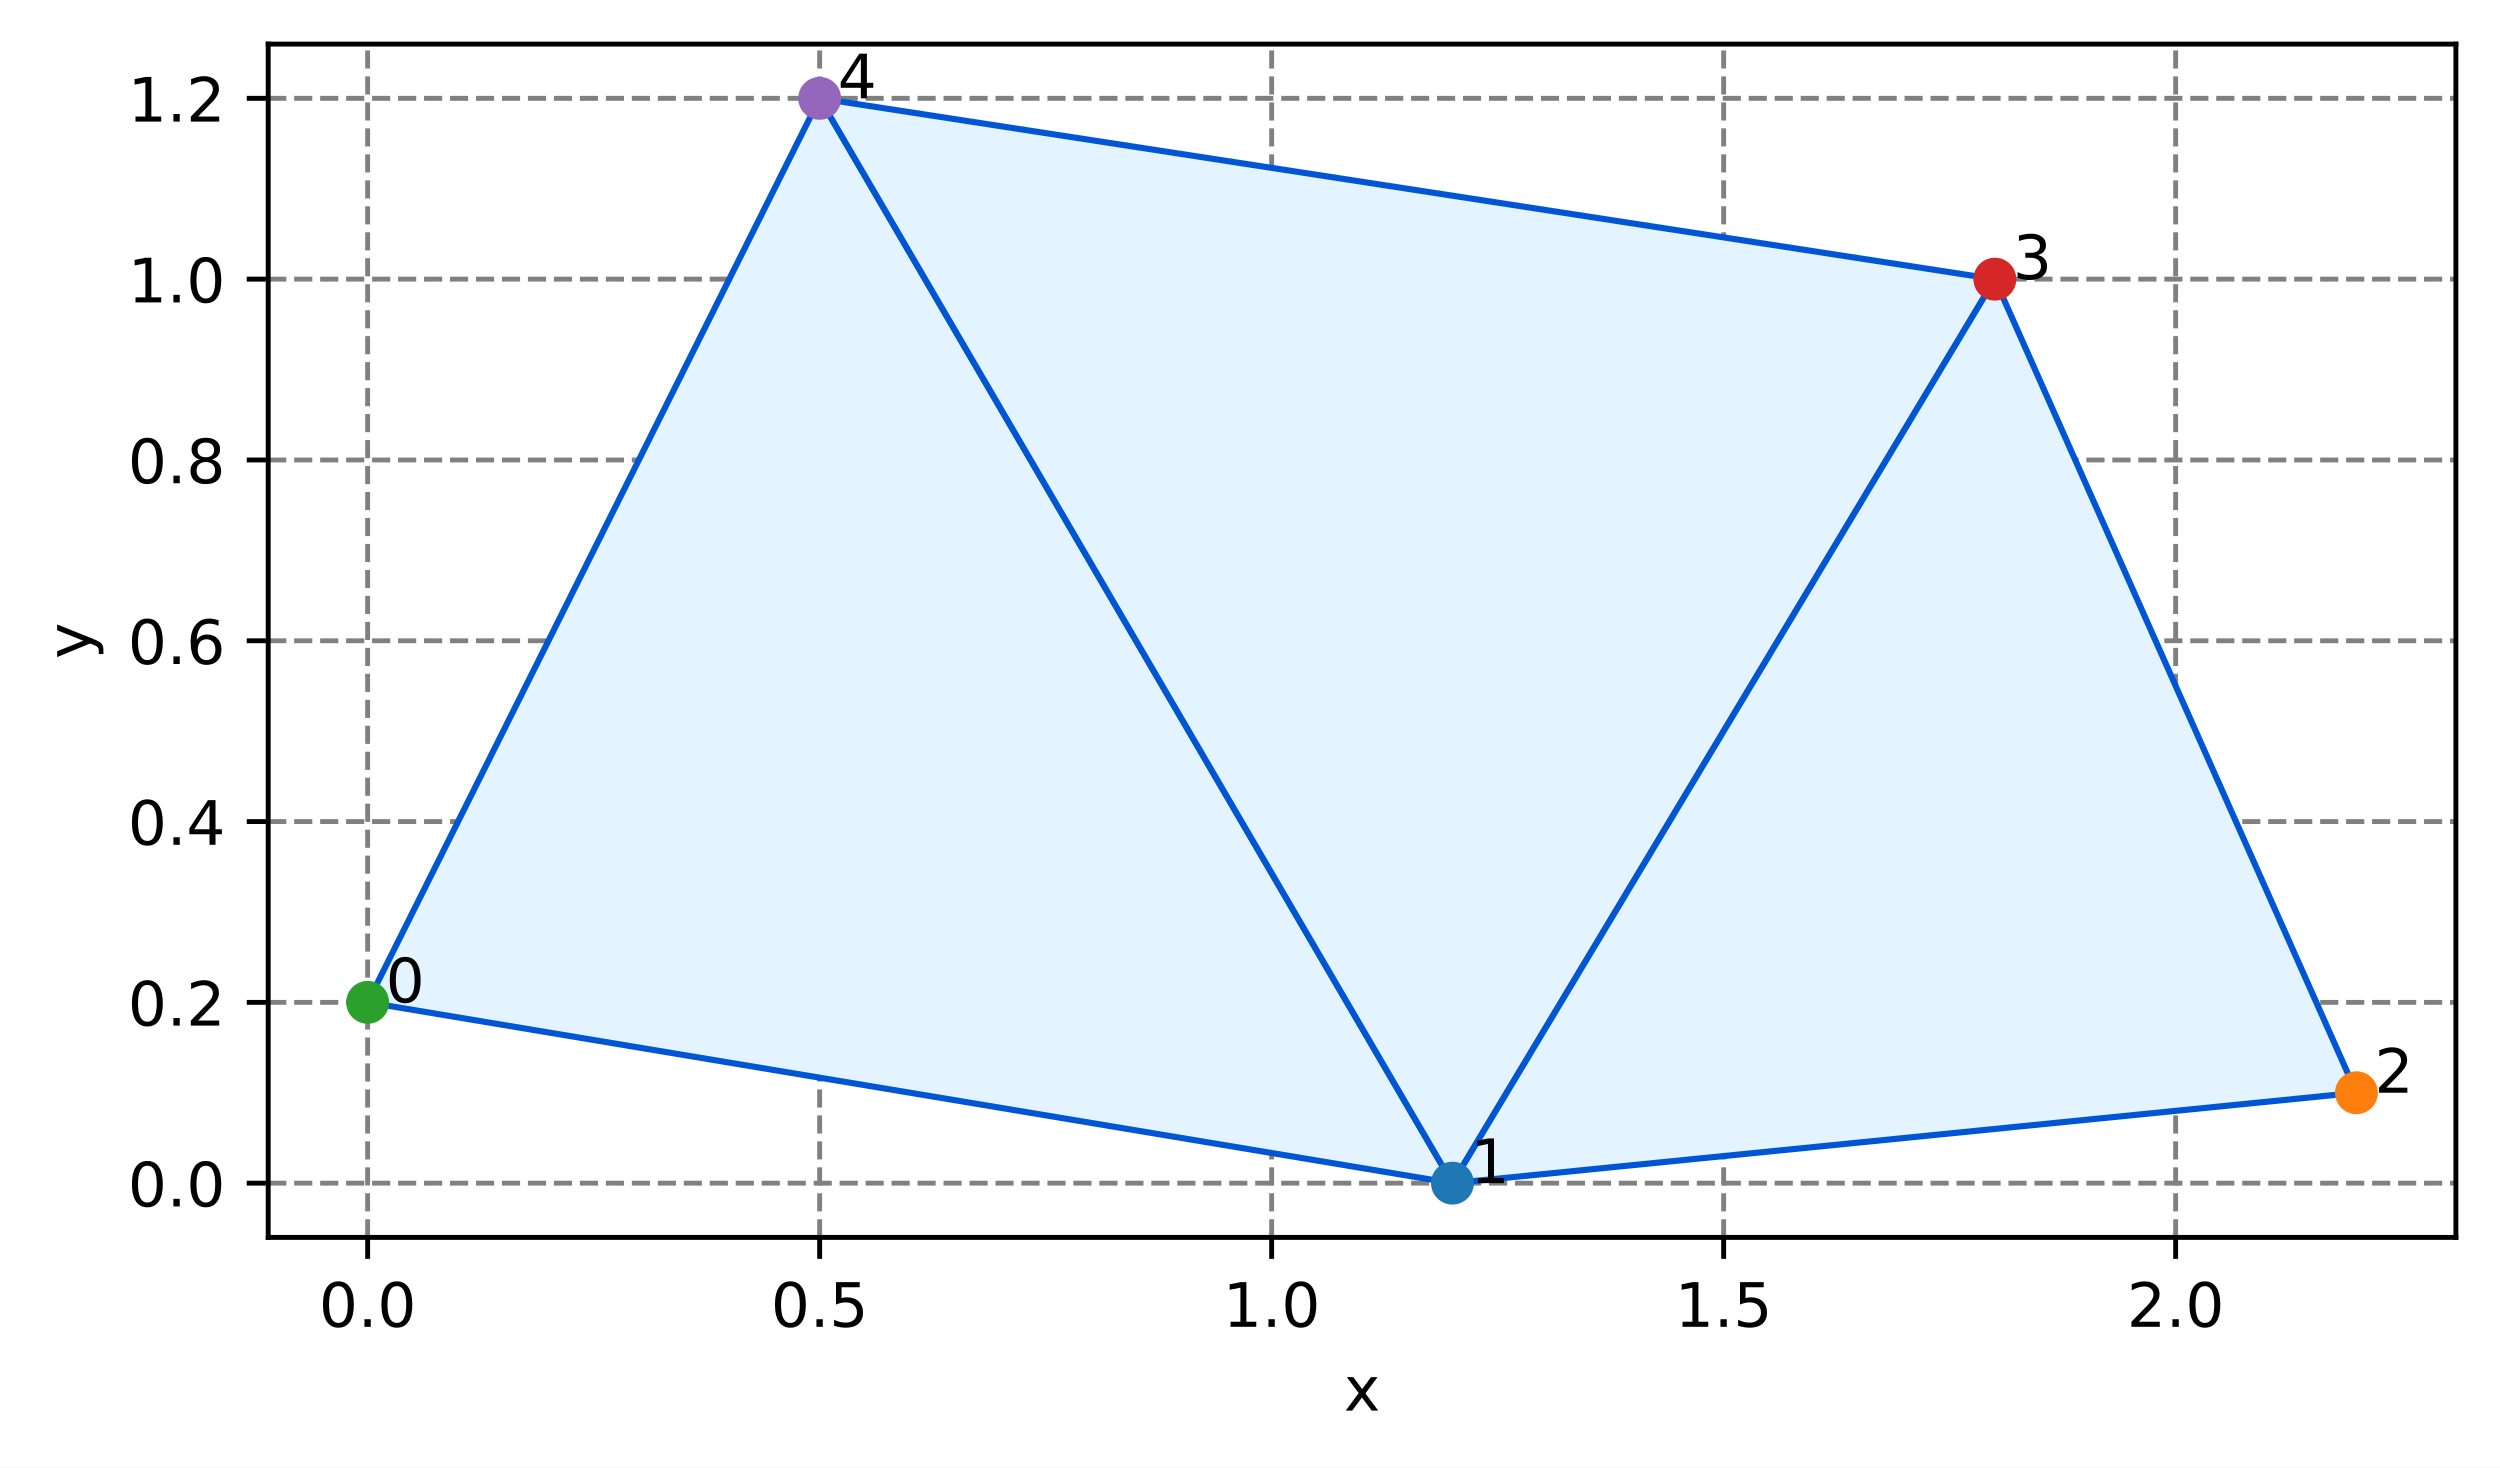
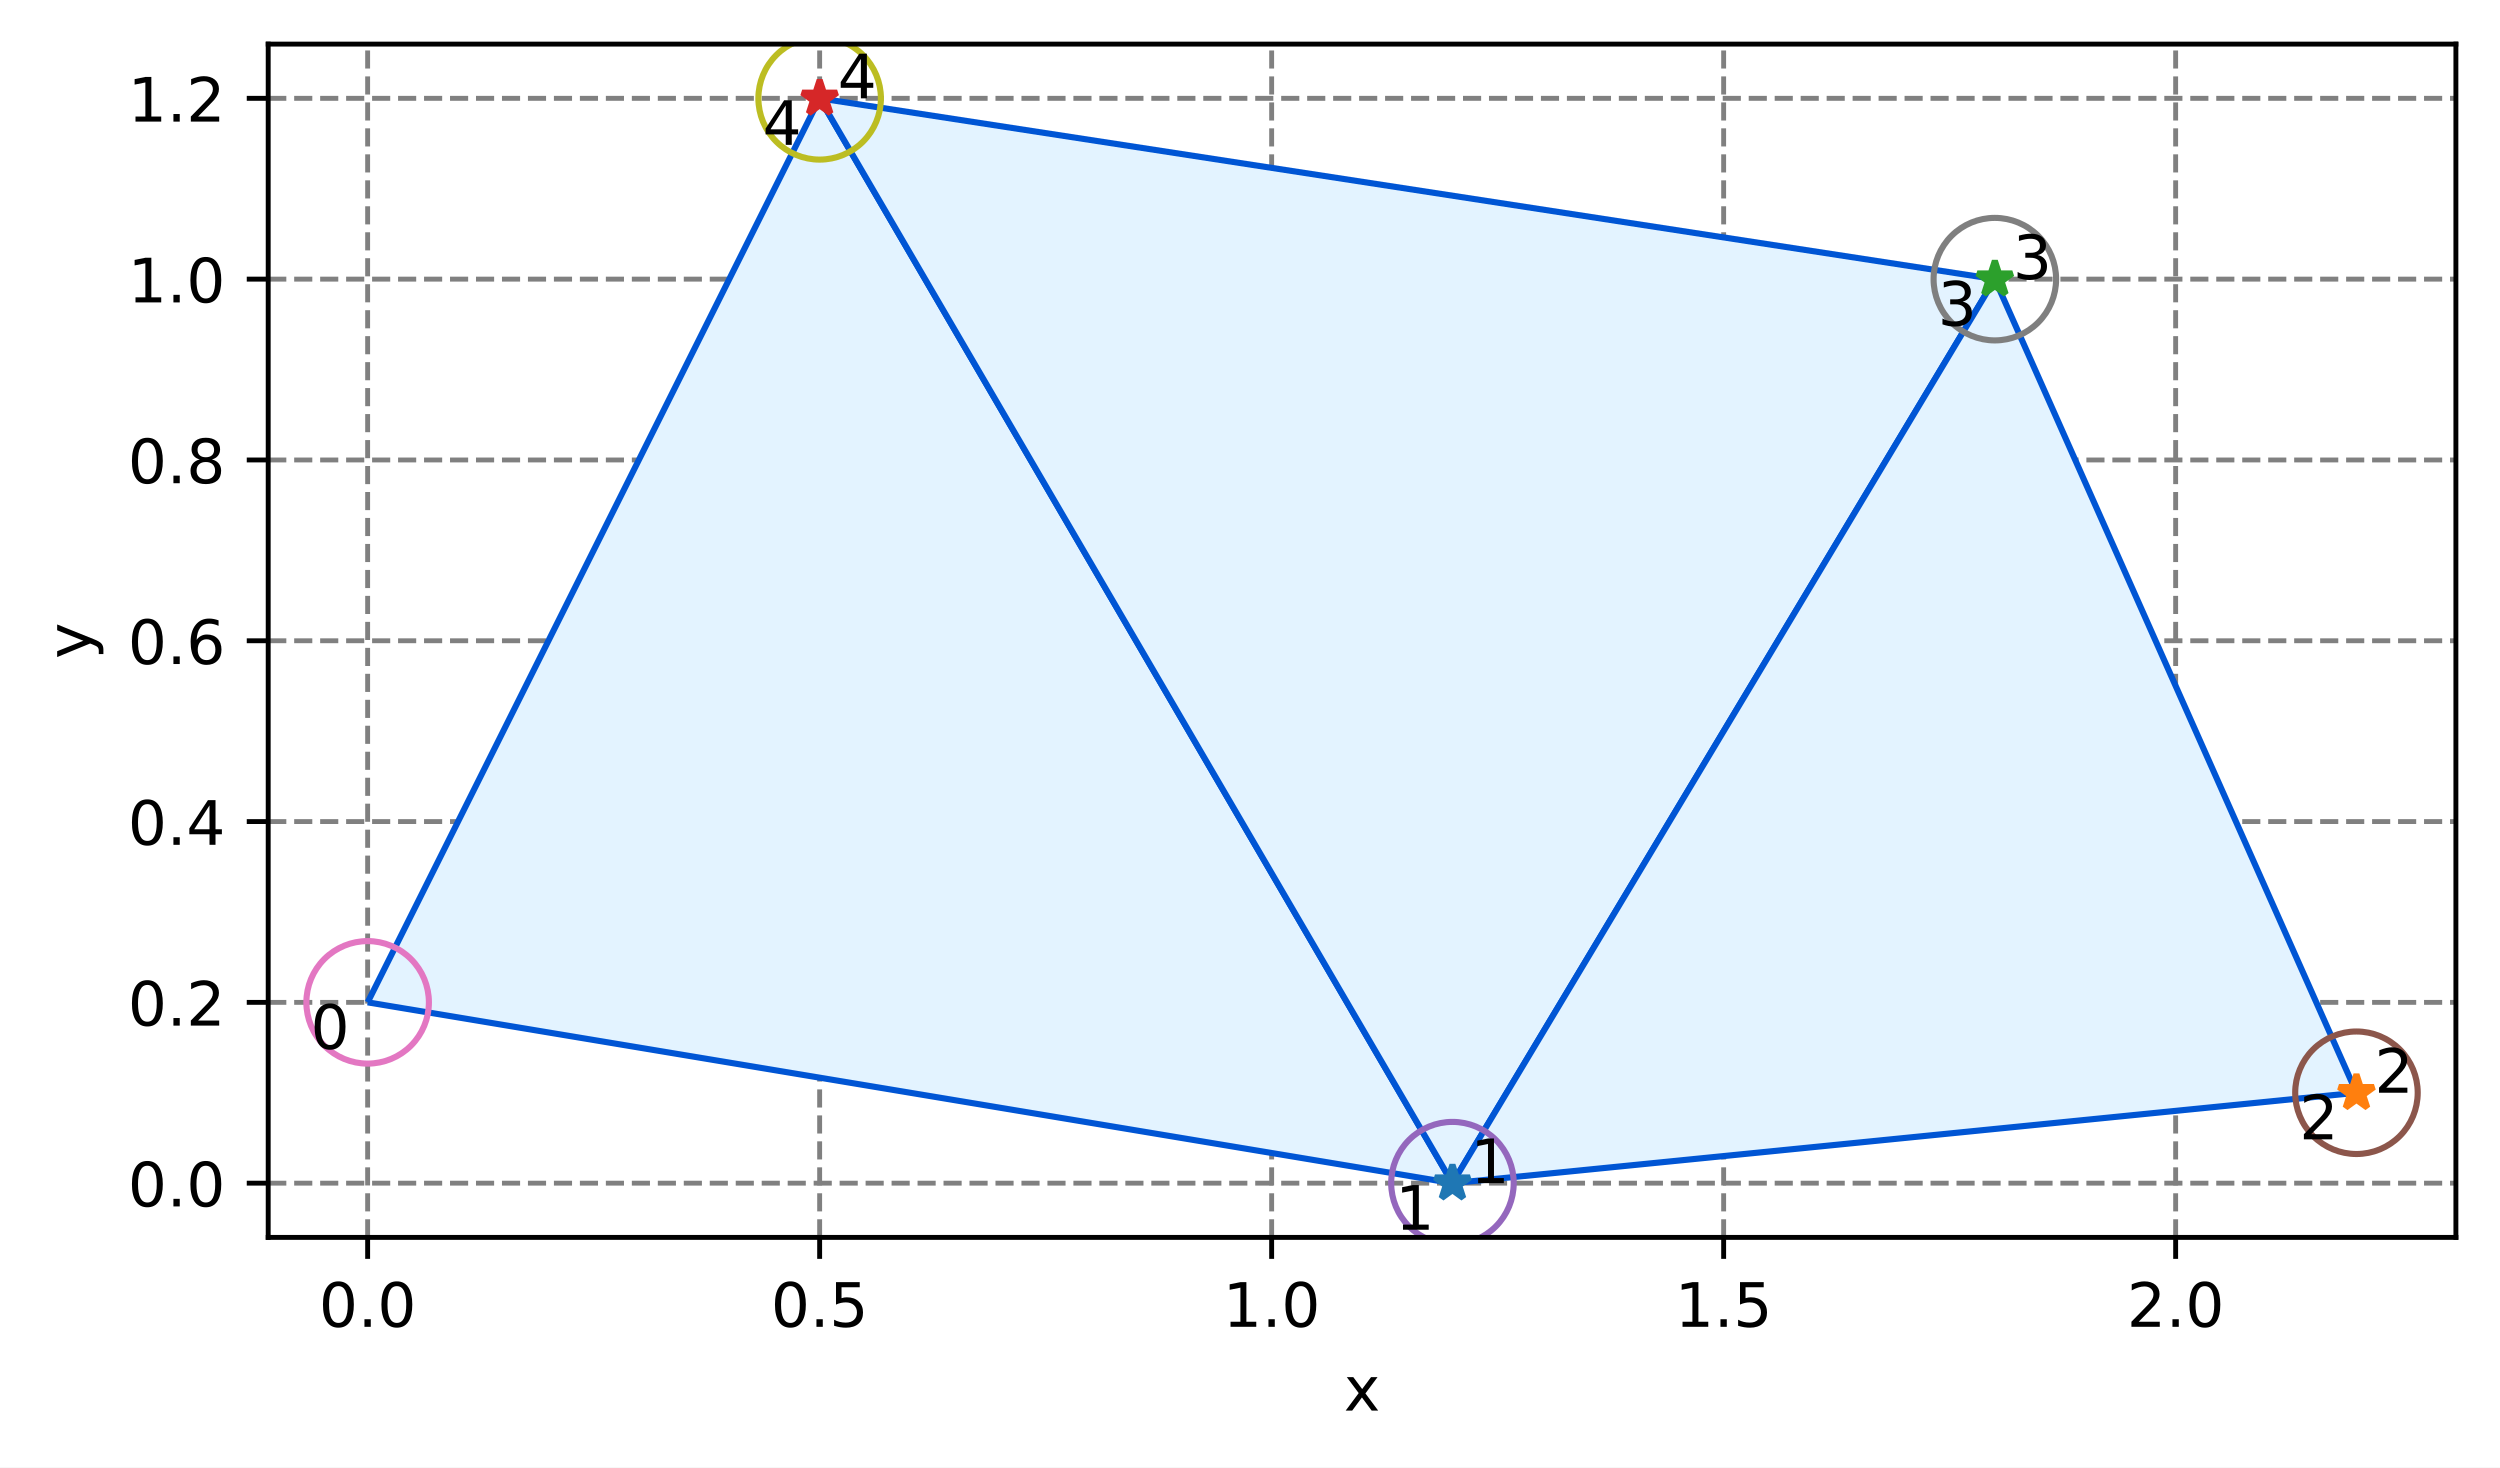
<svg xmlns="http://www.w3.org/2000/svg" xmlns:xlink="http://www.w3.org/1999/xlink" width="408.101pt" height="239.549pt" viewBox="0 0 408.101 239.549" version="1.1">
  <defs>
    <style type="text/css">*{stroke-linejoin: round; stroke-linecap: butt}</style>
  </defs>
  <g id="figure_1">
    <g id="patch_1">
      <path d="M 0 239.549  L 408.101 239.549  L 408.101 0  L 0 0  z " style="fill: #ffffff" />
    </g>
    <g id="axes_1">
      <g id="patch_2">
        <path d="M 43.781 201.993  L 400.901 201.993  L 400.901 7.2  L 43.781 7.2  z " style="fill: #ffffff" />
      </g>
      <g id="matplotlib.axis_1">
        <g id="xtick_1">
          <g id="line2d_1">
-             <path d="M 60.014 201.993  L 60.014 7.2  " clip-path="url(#p095a102d30)" style="fill: none; stroke-dasharray: 2.96,1.28; stroke-dashoffset: 0; stroke: #808080; stroke-width: 0.8" />
+             <path d="M 60.014 201.993  L 60.014 7.2  " clip-path="url(#p935634cb9a)" style="fill: none; stroke-dasharray: 2.96,1.28; stroke-dashoffset: 0; stroke: #808080; stroke-width: 0.8" />
          </g>
          <g id="line2d_2">
            <defs>
-               <path id="m427dff01fc" d="M 0 0  L 0 3.5  " style="stroke: #000000; stroke-width: 0.8" />
+               <path id="m935b3d306f" d="M 0 0  L 0 3.5  " style="stroke: #000000; stroke-width: 0.8" />
            </defs>
            <g>
-               <use xlink:href="#m427dff01fc" x="60.014" y="201.993" style="stroke: #000000; stroke-width: 0.8" />
+               <use xlink:href="#m935b3d306f" x="60.014" y="201.993" style="stroke: #000000; stroke-width: 0.8" />
            </g>
          </g>
          <g id="text_1">
            <g transform="translate(52.06242 216.5912) scale(0.1 -0.1)">
              <defs>
                <path id="DejaVuSans-30" d="M 2034 4250  Q 1547 4250 1301 3770  Q 1056 3291 1056 2328  Q 1056 1369 1301 889  Q 1547 409 2034 409  Q 2525 409 2770 889  Q 3016 1369 3016 2328  Q 3016 3291 2770 3770  Q 2525 4250 2034 4250  z M 2034 4750  Q 2819 4750 3233 4129  Q 3647 3509 3647 2328  Q 3647 1150 3233 529  Q 2819 -91 2034 -91  Q 1250 -91 836 529  Q 422 1150 422 2328  Q 422 3509 836 4129  Q 1250 4750 2034 4750  z " transform="scale(0.015625)" />
                <path id="DejaVuSans-2e" d="M 684 794  L 1344 794  L 1344 0  L 684 0  L 684 794  z " transform="scale(0.015625)" />
              </defs>
              <use xlink:href="#DejaVuSans-30" />
              <use xlink:href="#DejaVuSans-2e" x="63.623" />
              <use xlink:href="#DejaVuSans-30" x="95.41" />
            </g>
          </g>
        </g>
        <g id="xtick_2">
          <g id="line2d_3">
-             <path d="M 133.799 201.993  L 133.799 7.2  " clip-path="url(#p095a102d30)" style="fill: none; stroke-dasharray: 2.96,1.28; stroke-dashoffset: 0; stroke: #808080; stroke-width: 0.8" />
+             <path d="M 133.799 201.993  L 133.799 7.2  " clip-path="url(#p935634cb9a)" style="fill: none; stroke-dasharray: 2.96,1.28; stroke-dashoffset: 0; stroke: #808080; stroke-width: 0.8" />
          </g>
          <g id="line2d_4">
            <g>
-               <use xlink:href="#m427dff01fc" x="133.799" y="201.993" style="stroke: #000000; stroke-width: 0.8" />
+               <use xlink:href="#m935b3d306f" x="133.799" y="201.993" style="stroke: #000000; stroke-width: 0.8" />
            </g>
          </g>
          <g id="text_2">
            <g transform="translate(125.8475 216.5912) scale(0.1 -0.1)">
              <defs>
                <path id="DejaVuSans-35" d="M 691 4666  L 3169 4666  L 3169 4134  L 1269 4134  L 1269 2991  Q 1406 3038 1543 3061  Q 1681 3084 1819 3084  Q 2600 3084 3056 2656  Q 3513 2228 3513 1497  Q 3513 744 3044 326  Q 2575 -91 1722 -91  Q 1428 -91 1123 -41  Q 819 9 494 109  L 494 744  Q 775 591 1075 516  Q 1375 441 1709 441  Q 2250 441 2565 725  Q 2881 1009 2881 1497  Q 2881 1984 2565 2268  Q 2250 2553 1709 2553  Q 1456 2553 1204 2497  Q 953 2441 691 2322  L 691 4666  z " transform="scale(0.015625)" />
              </defs>
              <use xlink:href="#DejaVuSans-30" />
              <use xlink:href="#DejaVuSans-2e" x="63.623" />
              <use xlink:href="#DejaVuSans-35" x="95.41" />
            </g>
          </g>
        </g>
        <g id="xtick_3">
          <g id="line2d_5">
-             <path d="M 207.584 201.993  L 207.584 7.2  " clip-path="url(#p095a102d30)" style="fill: none; stroke-dasharray: 2.96,1.28; stroke-dashoffset: 0; stroke: #808080; stroke-width: 0.8" />
+             <path d="M 207.584 201.993  L 207.584 7.2  " clip-path="url(#p935634cb9a)" style="fill: none; stroke-dasharray: 2.96,1.28; stroke-dashoffset: 0; stroke: #808080; stroke-width: 0.8" />
          </g>
          <g id="line2d_6">
            <g>
-               <use xlink:href="#m427dff01fc" x="207.584" y="201.993" style="stroke: #000000; stroke-width: 0.8" />
+               <use xlink:href="#m935b3d306f" x="207.584" y="201.993" style="stroke: #000000; stroke-width: 0.8" />
            </g>
          </g>
          <g id="text_3">
            <g transform="translate(199.6327 216.5912) scale(0.1 -0.1)">
              <defs>
                <path id="DejaVuSans-31" d="M 794 531  L 1825 531  L 1825 4091  L 703 3866  L 703 4441  L 1819 4666  L 2450 4666  L 2450 531  L 3481 531  L 3481 0  L 794 0  L 794 531  z " transform="scale(0.015625)" />
              </defs>
              <use xlink:href="#DejaVuSans-31" />
              <use xlink:href="#DejaVuSans-2e" x="63.623" />
              <use xlink:href="#DejaVuSans-30" x="95.41" />
            </g>
          </g>
        </g>
        <g id="xtick_4">
          <g id="line2d_7">
-             <path d="M 281.369 201.993  L 281.369 7.2  " clip-path="url(#p095a102d30)" style="fill: none; stroke-dasharray: 2.96,1.28; stroke-dashoffset: 0; stroke: #808080; stroke-width: 0.8" />
+             <path d="M 281.369 201.993  L 281.369 7.2  " clip-path="url(#p935634cb9a)" style="fill: none; stroke-dasharray: 2.96,1.28; stroke-dashoffset: 0; stroke: #808080; stroke-width: 0.8" />
          </g>
          <g id="line2d_8">
            <g>
-               <use xlink:href="#m427dff01fc" x="281.369" y="201.993" style="stroke: #000000; stroke-width: 0.8" />
+               <use xlink:href="#m935b3d306f" x="281.369" y="201.993" style="stroke: #000000; stroke-width: 0.8" />
            </g>
          </g>
          <g id="text_4">
            <g transform="translate(273.4178 216.5912) scale(0.1 -0.1)">
              <use xlink:href="#DejaVuSans-31" />
              <use xlink:href="#DejaVuSans-2e" x="63.623" />
              <use xlink:href="#DejaVuSans-35" x="95.41" />
            </g>
          </g>
        </g>
        <g id="xtick_5">
          <g id="line2d_9">
-             <path d="M 355.154 201.993  L 355.154 7.2  " clip-path="url(#p095a102d30)" style="fill: none; stroke-dasharray: 2.96,1.28; stroke-dashoffset: 0; stroke: #808080; stroke-width: 0.8" />
+             <path d="M 355.154 201.993  L 355.154 7.2  " clip-path="url(#p935634cb9a)" style="fill: none; stroke-dasharray: 2.96,1.28; stroke-dashoffset: 0; stroke: #808080; stroke-width: 0.8" />
          </g>
          <g id="line2d_10">
            <g>
-               <use xlink:href="#m427dff01fc" x="355.154" y="201.993" style="stroke: #000000; stroke-width: 0.8" />
+               <use xlink:href="#m935b3d306f" x="355.154" y="201.993" style="stroke: #000000; stroke-width: 0.8" />
            </g>
          </g>
          <g id="text_5">
            <g transform="translate(347.2029 216.5912) scale(0.1 -0.1)">
              <defs>
                <path id="DejaVuSans-32" d="M 1228 531  L 3431 531  L 3431 0  L 469 0  L 469 531  Q 828 903 1448 1529  Q 2069 2156 2228 2338  Q 2531 2678 2651 2914  Q 2772 3150 2772 3378  Q 2772 3750 2511 3984  Q 2250 4219 1831 4219  Q 1534 4219 1204 4116  Q 875 4013 500 3803  L 500 4441  Q 881 4594 1212 4672  Q 1544 4750 1819 4750  Q 2544 4750 2975 4387  Q 3406 4025 3406 3419  Q 3406 3131 3298 2873  Q 3191 2616 2906 2266  Q 2828 2175 2409 1742  Q 1991 1309 1228 531  z " transform="scale(0.015625)" />
              </defs>
              <use xlink:href="#DejaVuSans-32" />
              <use xlink:href="#DejaVuSans-2e" x="63.623" />
              <use xlink:href="#DejaVuSans-30" x="95.41" />
            </g>
          </g>
        </g>
        <g id="text_6">
          <g transform="translate(219.3819 230.2693) scale(0.1 -0.1)">
            <defs>
              <path id="DejaVuSans-78" d="M 3513 3500  L 2247 1797  L 3578 0  L 2900 0  L 1881 1375  L 863 0  L 184 0  L 1544 1831  L 300 3500  L 978 3500  L 1906 2253  L 2834 3500  L 3513 3500  z " transform="scale(0.015625)" />
            </defs>
            <use xlink:href="#DejaVuSans-78" />
          </g>
        </g>
      </g>
      <g id="matplotlib.axis_2">
        <g id="ytick_1">
          <g id="line2d_11">
-             <path d="M 43.781 193.139  L 400.901 193.139  " clip-path="url(#p095a102d30)" style="fill: none; stroke-dasharray: 2.96,1.28; stroke-dashoffset: 0; stroke: #808080; stroke-width: 0.8" />
+             <path d="M 43.781 193.139  L 400.901 193.139  " clip-path="url(#p935634cb9a)" style="fill: none; stroke-dasharray: 2.96,1.28; stroke-dashoffset: 0; stroke: #808080; stroke-width: 0.8" />
          </g>
          <g id="line2d_12">
            <defs>
-               <path id="m0b2ae5d700" d="M 0 0  L -3.5 0  " style="stroke: #000000; stroke-width: 0.8" />
+               <path id="mc4190327aa" d="M 0 0  L -3.5 0  " style="stroke: #000000; stroke-width: 0.8" />
            </defs>
            <g>
-               <use xlink:href="#m0b2ae5d700" x="43.781" y="193.139" style="stroke: #000000; stroke-width: 0.8" />
+               <use xlink:href="#mc4190327aa" x="43.781" y="193.139" style="stroke: #000000; stroke-width: 0.8" />
            </g>
          </g>
          <g id="text_7">
            <g transform="translate(20.87813 196.9377) scale(0.1 -0.1)">
              <use xlink:href="#DejaVuSans-30" />
              <use xlink:href="#DejaVuSans-2e" x="63.623" />
              <use xlink:href="#DejaVuSans-30" x="95.41" />
            </g>
          </g>
        </g>
        <g id="ytick_2">
          <g id="line2d_13">
-             <path d="M 43.781 163.624  L 400.901 163.624  " clip-path="url(#p095a102d30)" style="fill: none; stroke-dasharray: 2.96,1.28; stroke-dashoffset: 0; stroke: #808080; stroke-width: 0.8" />
+             <path d="M 43.781 163.624  L 400.901 163.624  " clip-path="url(#p935634cb9a)" style="fill: none; stroke-dasharray: 2.96,1.28; stroke-dashoffset: 0; stroke: #808080; stroke-width: 0.8" />
          </g>
          <g id="line2d_14">
            <g>
-               <use xlink:href="#m0b2ae5d700" x="43.781" y="163.624" style="stroke: #000000; stroke-width: 0.8" />
+               <use xlink:href="#mc4190327aa" x="43.781" y="163.624" style="stroke: #000000; stroke-width: 0.8" />
            </g>
          </g>
          <g id="text_8">
            <g transform="translate(20.87813 167.4237) scale(0.1 -0.1)">
              <use xlink:href="#DejaVuSans-30" />
              <use xlink:href="#DejaVuSans-2e" x="63.623" />
              <use xlink:href="#DejaVuSans-32" x="95.41" />
            </g>
          </g>
        </g>
        <g id="ytick_3">
          <g id="line2d_15">
-             <path d="M 43.781 134.11  L 400.901 134.11  " clip-path="url(#p095a102d30)" style="fill: none; stroke-dasharray: 2.96,1.28; stroke-dashoffset: 0; stroke: #808080; stroke-width: 0.8" />
+             <path d="M 43.781 134.11  L 400.901 134.11  " clip-path="url(#p935634cb9a)" style="fill: none; stroke-dasharray: 2.96,1.28; stroke-dashoffset: 0; stroke: #808080; stroke-width: 0.8" />
          </g>
          <g id="line2d_16">
            <g>
-               <use xlink:href="#m0b2ae5d700" x="43.781" y="134.11" style="stroke: #000000; stroke-width: 0.8" />
+               <use xlink:href="#mc4190327aa" x="43.781" y="134.11" style="stroke: #000000; stroke-width: 0.8" />
            </g>
          </g>
          <g id="text_9">
            <g transform="translate(20.87813 137.9096) scale(0.1 -0.1)">
              <defs>
                <path id="DejaVuSans-34" d="M 2419 4116  L 825 1625  L 2419 1625  L 2419 4116  z M 2253 4666  L 3047 4666  L 3047 1625  L 3713 1625  L 3713 1100  L 3047 1100  L 3047 0  L 2419 0  L 2419 1100  L 313 1100  L 313 1709  L 2253 4666  z " transform="scale(0.015625)" />
              </defs>
              <use xlink:href="#DejaVuSans-30" />
              <use xlink:href="#DejaVuSans-2e" x="63.623" />
              <use xlink:href="#DejaVuSans-34" x="95.41" />
            </g>
          </g>
        </g>
        <g id="ytick_4">
          <g id="line2d_17">
-             <path d="M 43.781 104.596  L 400.901 104.596  " clip-path="url(#p095a102d30)" style="fill: none; stroke-dasharray: 2.96,1.28; stroke-dashoffset: 0; stroke: #808080; stroke-width: 0.8" />
+             <path d="M 43.781 104.596  L 400.901 104.596  " clip-path="url(#p935634cb9a)" style="fill: none; stroke-dasharray: 2.96,1.28; stroke-dashoffset: 0; stroke: #808080; stroke-width: 0.8" />
          </g>
          <g id="line2d_18">
            <g>
-               <use xlink:href="#m0b2ae5d700" x="43.781" y="104.596" style="stroke: #000000; stroke-width: 0.8" />
+               <use xlink:href="#mc4190327aa" x="43.781" y="104.596" style="stroke: #000000; stroke-width: 0.8" />
            </g>
          </g>
          <g id="text_10">
            <g transform="translate(20.87813 108.3956) scale(0.1 -0.1)">
              <defs>
                <path id="DejaVuSans-36" d="M 2113 2584  Q 1688 2584 1439 2293  Q 1191 2003 1191 1497  Q 1191 994 1439 701  Q 1688 409 2113 409  Q 2538 409 2786 701  Q 3034 994 3034 1497  Q 3034 2003 2786 2293  Q 2538 2584 2113 2584  z M 3366 4563  L 3366 3988  Q 3128 4100 2886 4159  Q 2644 4219 2406 4219  Q 1781 4219 1451 3797  Q 1122 3375 1075 2522  Q 1259 2794 1537 2939  Q 1816 3084 2150 3084  Q 2853 3084 3261 2657  Q 3669 2231 3669 1497  Q 3669 778 3244 343  Q 2819 -91 2113 -91  Q 1303 -91 875 529  Q 447 1150 447 2328  Q 447 3434 972 4092  Q 1497 4750 2381 4750  Q 2619 4750 2861 4703  Q 3103 4656 3366 4563  z " transform="scale(0.015625)" />
              </defs>
              <use xlink:href="#DejaVuSans-30" />
              <use xlink:href="#DejaVuSans-2e" x="63.623" />
              <use xlink:href="#DejaVuSans-36" x="95.41" />
            </g>
          </g>
        </g>
        <g id="ytick_5">
          <g id="line2d_19">
-             <path d="M 43.781 75.082  L 400.901 75.082  " clip-path="url(#p095a102d30)" style="fill: none; stroke-dasharray: 2.96,1.28; stroke-dashoffset: 0; stroke: #808080; stroke-width: 0.8" />
+             <path d="M 43.781 75.082  L 400.901 75.082  " clip-path="url(#p935634cb9a)" style="fill: none; stroke-dasharray: 2.96,1.28; stroke-dashoffset: 0; stroke: #808080; stroke-width: 0.8" />
          </g>
          <g id="line2d_20">
            <g>
-               <use xlink:href="#m0b2ae5d700" x="43.781" y="75.082" style="stroke: #000000; stroke-width: 0.8" />
+               <use xlink:href="#mc4190327aa" x="43.781" y="75.082" style="stroke: #000000; stroke-width: 0.8" />
            </g>
          </g>
          <g id="text_11">
            <g transform="translate(20.87813 78.88153) scale(0.1 -0.1)">
              <defs>
                <path id="DejaVuSans-38" d="M 2034 2216  Q 1584 2216 1326 1975  Q 1069 1734 1069 1313  Q 1069 891 1326 650  Q 1584 409 2034 409  Q 2484 409 2743 651  Q 3003 894 3003 1313  Q 3003 1734 2745 1975  Q 2488 2216 2034 2216  z M 1403 2484  Q 997 2584 770 2862  Q 544 3141 544 3541  Q 544 4100 942 4425  Q 1341 4750 2034 4750  Q 2731 4750 3128 4425  Q 3525 4100 3525 3541  Q 3525 3141 3298 2862  Q 3072 2584 2669 2484  Q 3125 2378 3379 2068  Q 3634 1759 3634 1313  Q 3634 634 3220 271  Q 2806 -91 2034 -91  Q 1263 -91 848 271  Q 434 634 434 1313  Q 434 1759 690 2068  Q 947 2378 1403 2484  z M 1172 3481  Q 1172 3119 1398 2916  Q 1625 2713 2034 2713  Q 2441 2713 2670 2916  Q 2900 3119 2900 3481  Q 2900 3844 2670 4047  Q 2441 4250 2034 4250  Q 1625 4250 1398 4047  Q 1172 3844 1172 3481  z " transform="scale(0.015625)" />
              </defs>
              <use xlink:href="#DejaVuSans-30" />
              <use xlink:href="#DejaVuSans-2e" x="63.623" />
              <use xlink:href="#DejaVuSans-38" x="95.41" />
            </g>
          </g>
        </g>
        <g id="ytick_6">
          <g id="line2d_21">
-             <path d="M 43.781 45.568  L 400.901 45.568  " clip-path="url(#p095a102d30)" style="fill: none; stroke-dasharray: 2.96,1.28; stroke-dashoffset: 0; stroke: #808080; stroke-width: 0.8" />
+             <path d="M 43.781 45.568  L 400.901 45.568  " clip-path="url(#p935634cb9a)" style="fill: none; stroke-dasharray: 2.96,1.28; stroke-dashoffset: 0; stroke: #808080; stroke-width: 0.8" />
          </g>
          <g id="line2d_22">
            <g>
-               <use xlink:href="#m0b2ae5d700" x="43.781" y="45.568" style="stroke: #000000; stroke-width: 0.8" />
+               <use xlink:href="#mc4190327aa" x="43.781" y="45.568" style="stroke: #000000; stroke-width: 0.8" />
            </g>
          </g>
          <g id="text_12">
            <g transform="translate(20.87813 49.36748) scale(0.1 -0.1)">
              <use xlink:href="#DejaVuSans-31" />
              <use xlink:href="#DejaVuSans-2e" x="63.623" />
              <use xlink:href="#DejaVuSans-30" x="95.41" />
            </g>
          </g>
        </g>
        <g id="ytick_7">
          <g id="line2d_23">
-             <path d="M 43.781 16.054  L 400.901 16.054  " clip-path="url(#p095a102d30)" style="fill: none; stroke-dasharray: 2.96,1.28; stroke-dashoffset: 0; stroke: #808080; stroke-width: 0.8" />
+             <path d="M 43.781 16.054  L 400.901 16.054  " clip-path="url(#p935634cb9a)" style="fill: none; stroke-dasharray: 2.96,1.28; stroke-dashoffset: 0; stroke: #808080; stroke-width: 0.8" />
          </g>
          <g id="line2d_24">
            <g>
-               <use xlink:href="#m0b2ae5d700" x="43.781" y="16.054" style="stroke: #000000; stroke-width: 0.8" />
+               <use xlink:href="#mc4190327aa" x="43.781" y="16.054" style="stroke: #000000; stroke-width: 0.8" />
            </g>
          </g>
          <g id="text_13">
            <g transform="translate(20.87813 19.85343) scale(0.1 -0.1)">
              <use xlink:href="#DejaVuSans-31" />
              <use xlink:href="#DejaVuSans-2e" x="63.623" />
              <use xlink:href="#DejaVuSans-32" x="95.41" />
            </g>
          </g>
        </g>
        <g id="text_14">
          <g transform="translate(14.79844 107.5557) rotate(-90) scale(0.1 -0.1)">
            <defs>
              <path id="DejaVuSans-79" d="M 2059 -325  Q 1816 -950 1584 -1140  Q 1353 -1331 966 -1331  L 506 -1331  L 506 -850  L 844 -850  Q 1081 -850 1212 -737  Q 1344 -625 1503 -206  L 1606 56  L 191 3500  L 800 3500  L 1894 763  L 2988 3500  L 3597 3500  L 2059 -325  z " transform="scale(0.015625)" />
            </defs>
            <use xlink:href="#DejaVuSans-79" />
          </g>
        </g>
      </g>
      <g id="patch_3">
        <path d="M 60.014 163.624  L 237.098 193.139  L 133.799 16.054  L 60.014 163.624  " style="fill: #e3f3ff; stroke: #0055d4; stroke-linejoin: miter" />
      </g>
      <g id="patch_4">
        <path d="M 237.098 193.139  L 325.64 45.568  L 133.799 16.054  L 237.098 193.139  " style="fill: #e3f3ff; stroke: #0055d4; stroke-linejoin: miter" />
      </g>
      <g id="patch_5">
        <path d="M 237.098 193.139  L 384.669 178.381  L 325.64 45.568  L 237.098 193.139  " style="fill: #e3f3ff; stroke: #0055d4; stroke-linejoin: miter" />
      </g>
      <g id="line2d_25">
        <defs>
-           <path id="m7d06a78e32" d="M 0 3  C 0.796 3 1.559 2.684 2.121 2.121  C 2.684 1.559 3 0.796 3 0  C 3 -0.796 2.684 -1.559 2.121 -2.121  C 1.559 -2.684 0.796 -3 0 -3  C -0.796 -3 -1.559 -2.684 -2.121 -2.121  C -2.684 -1.559 -3 -0.796 -3 0  C -3 0.796 -2.684 1.559 -2.121 2.121  C -1.559 2.684 -0.796 3 0 3  z " style="stroke: #1f77b4" />
-         </defs>
-         <g clip-path="url(#p095a102d30)">
-           <use xlink:href="#m7d06a78e32" x="237.098" y="193.139" style="fill: #1f77b4; stroke: #1f77b4" />
+           <path id="me6056808f4" d="M 0 -3  L -0.674 -0.927  L -2.853 -0.927  L -1.09 0.354  L -1.763 2.427  L -0 1.146  L 1.763 2.427  L 1.09 0.354  L 2.853 -0.927  L 0.674 -0.927  z " style="stroke: #1f77b4; stroke-linejoin: bevel" />
+         </defs>
+         <g clip-path="url(#p935634cb9a)">
+           <use xlink:href="#me6056808f4" x="237.098" y="193.139" style="fill: #1f77b4; stroke: #1f77b4; stroke-linejoin: bevel" />
        </g>
      </g>
      <g id="line2d_26">
        <defs>
-           <path id="ma319c4dfe3" d="M 0 3  C 0.796 3 1.559 2.684 2.121 2.121  C 2.684 1.559 3 0.796 3 0  C 3 -0.796 2.684 -1.559 2.121 -2.121  C 1.559 -2.684 0.796 -3 0 -3  C -0.796 -3 -1.559 -2.684 -2.121 -2.121  C -2.684 -1.559 -3 -0.796 -3 0  C -3 0.796 -2.684 1.559 -2.121 2.121  C -1.559 2.684 -0.796 3 0 3  z " style="stroke: #ff7f0e" />
-         </defs>
-         <g clip-path="url(#p095a102d30)">
-           <use xlink:href="#ma319c4dfe3" x="384.669" y="178.381" style="fill: #ff7f0e; stroke: #ff7f0e" />
+           <path id="mb537331e00" d="M 0 -3  L -0.674 -0.927  L -2.853 -0.927  L -1.09 0.354  L -1.763 2.427  L -0 1.146  L 1.763 2.427  L 1.09 0.354  L 2.853 -0.927  L 0.674 -0.927  z " style="stroke: #ff7f0e; stroke-linejoin: bevel" />
+         </defs>
+         <g clip-path="url(#p935634cb9a)">
+           <use xlink:href="#mb537331e00" x="384.669" y="178.381" style="fill: #ff7f0e; stroke: #ff7f0e; stroke-linejoin: bevel" />
        </g>
      </g>
      <g id="line2d_27">
        <defs>
-           <path id="m9ed37ff7e1" d="M 0 3  C 0.796 3 1.559 2.684 2.121 2.121  C 2.684 1.559 3 0.796 3 0  C 3 -0.796 2.684 -1.559 2.121 -2.121  C 1.559 -2.684 0.796 -3 0 -3  C -0.796 -3 -1.559 -2.684 -2.121 -2.121  C -2.684 -1.559 -3 -0.796 -3 0  C -3 0.796 -2.684 1.559 -2.121 2.121  C -1.559 2.684 -0.796 3 0 3  z " style="stroke: #2ca02c" />
-         </defs>
-         <g clip-path="url(#p095a102d30)">
-           <use xlink:href="#m9ed37ff7e1" x="60.014" y="163.624" style="fill: #2ca02c; stroke: #2ca02c" />
+           <path id="m2c1a35970b" d="M 0 -3  L -0.674 -0.927  L -2.853 -0.927  L -1.09 0.354  L -1.763 2.427  L -0 1.146  L 1.763 2.427  L 1.09 0.354  L 2.853 -0.927  L 0.674 -0.927  z " style="stroke: #2ca02c; stroke-linejoin: bevel" />
+         </defs>
+         <g clip-path="url(#p935634cb9a)">
+           <use xlink:href="#m2c1a35970b" x="325.64" y="45.568" style="fill: #2ca02c; stroke: #2ca02c; stroke-linejoin: bevel" />
        </g>
      </g>
      <g id="line2d_28">
        <defs>
-           <path id="m19b40c1fa4" d="M 0 3  C 0.796 3 1.559 2.684 2.121 2.121  C 2.684 1.559 3 0.796 3 0  C 3 -0.796 2.684 -1.559 2.121 -2.121  C 1.559 -2.684 0.796 -3 0 -3  C -0.796 -3 -1.559 -2.684 -2.121 -2.121  C -2.684 -1.559 -3 -0.796 -3 0  C -3 0.796 -2.684 1.559 -2.121 2.121  C -1.559 2.684 -0.796 3 0 3  z " style="stroke: #d62728" />
-         </defs>
-         <g clip-path="url(#p095a102d30)">
-           <use xlink:href="#m19b40c1fa4" x="325.64" y="45.568" style="fill: #d62728; stroke: #d62728" />
+           <path id="mea27f43678" d="M 0 -3  L -0.674 -0.927  L -2.853 -0.927  L -1.09 0.354  L -1.763 2.427  L -0 1.146  L 1.763 2.427  L 1.09 0.354  L 2.853 -0.927  L 0.674 -0.927  z " style="stroke: #d62728; stroke-linejoin: bevel" />
+         </defs>
+         <g clip-path="url(#p935634cb9a)">
+           <use xlink:href="#mea27f43678" x="133.799" y="16.054" style="fill: #d62728; stroke: #d62728; stroke-linejoin: bevel" />
        </g>
      </g>
      <g id="line2d_29">
        <defs>
-           <path id="mb6457ce940" d="M 0 3  C 0.796 3 1.559 2.684 2.121 2.121  C 2.684 1.559 3 0.796 3 0  C 3 -0.796 2.684 -1.559 2.121 -2.121  C 1.559 -2.684 0.796 -3 0 -3  C -0.796 -3 -1.559 -2.684 -2.121 -2.121  C -2.684 -1.559 -3 -0.796 -3 0  C -3 0.796 -2.684 1.559 -2.121 2.121  C -1.559 2.684 -0.796 3 0 3  z " style="stroke: #9467bd" />
-         </defs>
-         <g clip-path="url(#p095a102d30)">
-           <use xlink:href="#mb6457ce940" x="133.799" y="16.054" style="fill: #9467bd; stroke: #9467bd" />
+           <path id="m18ba818984" d="M 0 10  C 2.652 10 5.196 8.946 7.071 7.071  C 8.946 5.196 10 2.652 10 0  C 10 -2.652 8.946 -5.196 7.071 -7.071  C 5.196 -8.946 2.652 -10 0 -10  C -2.652 -10 -5.196 -8.946 -7.071 -7.071  C -8.946 -5.196 -10 -2.652 -10 0  C -10 2.652 -8.946 5.196 -7.071 7.071  C -5.196 8.946 -2.652 10 0 10  z " style="stroke: #9467bd" />
+         </defs>
+         <g clip-path="url(#p935634cb9a)">
+           <use xlink:href="#m18ba818984" x="237.098" y="193.139" style="fill-opacity: 0; stroke: #9467bd" />
+         </g>
+       </g>
+       <g id="line2d_30">
+         <defs>
+           <path id="md976aa1431" d="M 0 10  C 2.652 10 5.196 8.946 7.071 7.071  C 8.946 5.196 10 2.652 10 0  C 10 -2.652 8.946 -5.196 7.071 -7.071  C 5.196 -8.946 2.652 -10 0 -10  C -2.652 -10 -5.196 -8.946 -7.071 -7.071  C -8.946 -5.196 -10 -2.652 -10 0  C -10 2.652 -8.946 5.196 -7.071 7.071  C -5.196 8.946 -2.652 10 0 10  z " style="stroke: #8c564b" />
+         </defs>
+         <g clip-path="url(#p935634cb9a)">
+           <use xlink:href="#md976aa1431" x="384.669" y="178.381" style="fill-opacity: 0; stroke: #8c564b" />
+         </g>
+       </g>
+       <g id="line2d_31">
+         <defs>
+           <path id="m14ba972b1d" d="M 0 10  C 2.652 10 5.196 8.946 7.071 7.071  C 8.946 5.196 10 2.652 10 0  C 10 -2.652 8.946 -5.196 7.071 -7.071  C 5.196 -8.946 2.652 -10 0 -10  C -2.652 -10 -5.196 -8.946 -7.071 -7.071  C -8.946 -5.196 -10 -2.652 -10 0  C -10 2.652 -8.946 5.196 -7.071 7.071  C -5.196 8.946 -2.652 10 0 10  z " style="stroke: #e377c2" />
+         </defs>
+         <g clip-path="url(#p935634cb9a)">
+           <use xlink:href="#m14ba972b1d" x="60.014" y="163.624" style="fill-opacity: 0; stroke: #e377c2" />
+         </g>
+       </g>
+       <g id="line2d_32">
+         <defs>
+           <path id="mfe52492fde" d="M 0 10  C 2.652 10 5.196 8.946 7.071 7.071  C 8.946 5.196 10 2.652 10 0  C 10 -2.652 8.946 -5.196 7.071 -7.071  C 5.196 -8.946 2.652 -10 0 -10  C -2.652 -10 -5.196 -8.946 -7.071 -7.071  C -8.946 -5.196 -10 -2.652 -10 0  C -10 2.652 -8.946 5.196 -7.071 7.071  C -5.196 8.946 -2.652 10 0 10  z " style="stroke: #7f7f7f" />
+         </defs>
+         <g clip-path="url(#p935634cb9a)">
+           <use xlink:href="#mfe52492fde" x="325.64" y="45.568" style="fill-opacity: 0; stroke: #7f7f7f" />
+         </g>
+       </g>
+       <g id="line2d_33">
+         <defs>
+           <path id="m0316a3f602" d="M 0 10  C 2.652 10 5.196 8.946 7.071 7.071  C 8.946 5.196 10 2.652 10 0  C 10 -2.652 8.946 -5.196 7.071 -7.071  C 5.196 -8.946 2.652 -10 0 -10  C -2.652 -10 -5.196 -8.946 -7.071 -7.071  C -8.946 -5.196 -10 -2.652 -10 0  C -10 2.652 -8.946 5.196 -7.071 7.071  C -5.196 8.946 -2.652 10 0 10  z " style="stroke: #bcbd22" />
+         </defs>
+         <g clip-path="url(#p935634cb9a)">
+           <use xlink:href="#m0316a3f602" x="133.799" y="16.054" style="fill-opacity: 0; stroke: #bcbd22" />
        </g>
      </g>
      <g id="patch_6">
        <path d="M 43.781 201.993  L 43.781 7.2  " style="fill: none; stroke: #000000; stroke-width: 0.8; stroke-linejoin: miter; stroke-linecap: square" />
      </g>
      <g id="patch_7">
        <path d="M 400.901 201.993  L 400.901 7.2  " style="fill: none; stroke: #000000; stroke-width: 0.8; stroke-linejoin: miter; stroke-linecap: square" />
      </g>
      <g id="patch_8">
        <path d="M 43.781 201.993  L 400.901 201.993  " style="fill: none; stroke: #000000; stroke-width: 0.8; stroke-linejoin: miter; stroke-linecap: square" />
      </g>
      <g id="patch_9">
        <path d="M 43.781 7.2  L 400.901 7.2  " style="fill: none; stroke: #000000; stroke-width: 0.8; stroke-linejoin: miter; stroke-linecap: square" />
      </g>
      <g id="text_15">
        <g transform="translate(240.0497 193.1385) scale(0.1 -0.1)">
          <use xlink:href="#DejaVuSans-31" />
        </g>
      </g>
      <g id="text_16">
        <g transform="translate(387.6199 178.3815) scale(0.1 -0.1)">
          <use xlink:href="#DejaVuSans-32" />
        </g>
      </g>
      <g id="text_17">
-         <g transform="translate(62.96538 163.6245) scale(0.1 -0.1)">
-           <use xlink:href="#DejaVuSans-30" />
-         </g>
-       </g>
-       <g id="text_18">
        <g transform="translate(328.5918 45.56826) scale(0.1 -0.1)">
          <defs>
            <path id="DejaVuSans-33" d="M 2597 2516  Q 3050 2419 3304 2112  Q 3559 1806 3559 1356  Q 3559 666 3084 287  Q 2609 -91 1734 -91  Q 1441 -91 1130 -33  Q 819 25 488 141  L 488 750  Q 750 597 1062 519  Q 1375 441 1716 441  Q 2309 441 2620 675  Q 2931 909 2931 1356  Q 2931 1769 2642 2001  Q 2353 2234 1838 2234  L 1294 2234  L 1294 2753  L 1863 2753  Q 2328 2753 2575 2939  Q 2822 3125 2822 3475  Q 2822 3834 2567 4026  Q 2313 4219 1838 4219  Q 1578 4219 1281 4162  Q 984 4106 628 3988  L 628 4550  Q 988 4650 1302 4700  Q 1616 4750 1894 4750  Q 2613 4750 3031 4423  Q 3450 4097 3450 3541  Q 3450 3153 3228 2886  Q 3006 2619 2597 2516  z " transform="scale(0.015625)" />
          </defs>
          <use xlink:href="#DejaVuSans-33" />
        </g>
      </g>
+       <g id="text_18">
+         <g transform="translate(136.7505 16.05421) scale(0.1 -0.1)">
+           <use xlink:href="#DejaVuSans-34" />
+         </g>
+       </g>
      <g id="text_19">
-         <g transform="translate(136.7505 16.05421) scale(0.1 -0.1)">
+         <g transform="translate(227.7844 200.737) scale(0.1 -0.1)">
+           <use xlink:href="#DejaVuSans-31" />
+         </g>
+       </g>
+       <g id="text_20">
+         <g transform="translate(375.3546 185.9799) scale(0.1 -0.1)">
+           <use xlink:href="#DejaVuSans-32" />
+         </g>
+       </g>
+       <g id="text_21">
+         <g transform="translate(50.70007 171.2229) scale(0.1 -0.1)">
+           <use xlink:href="#DejaVuSans-30" />
+         </g>
+       </g>
+       <g id="text_22">
+         <g transform="translate(316.3265 53.1667) scale(0.1 -0.1)">
+           <use xlink:href="#DejaVuSans-33" />
+         </g>
+       </g>
+       <g id="text_23">
+         <g transform="translate(124.4852 23.65265) scale(0.1 -0.1)">
          <use xlink:href="#DejaVuSans-34" />
        </g>
      </g>
    </g>
  </g>
  <defs>
-     <clipPath id="p095a102d30">
+     <clipPath id="p935634cb9a">
      <rect x="43.781" y="7.2" width="357.12" height="194.793" />
    </clipPath>
  </defs>
</svg>
